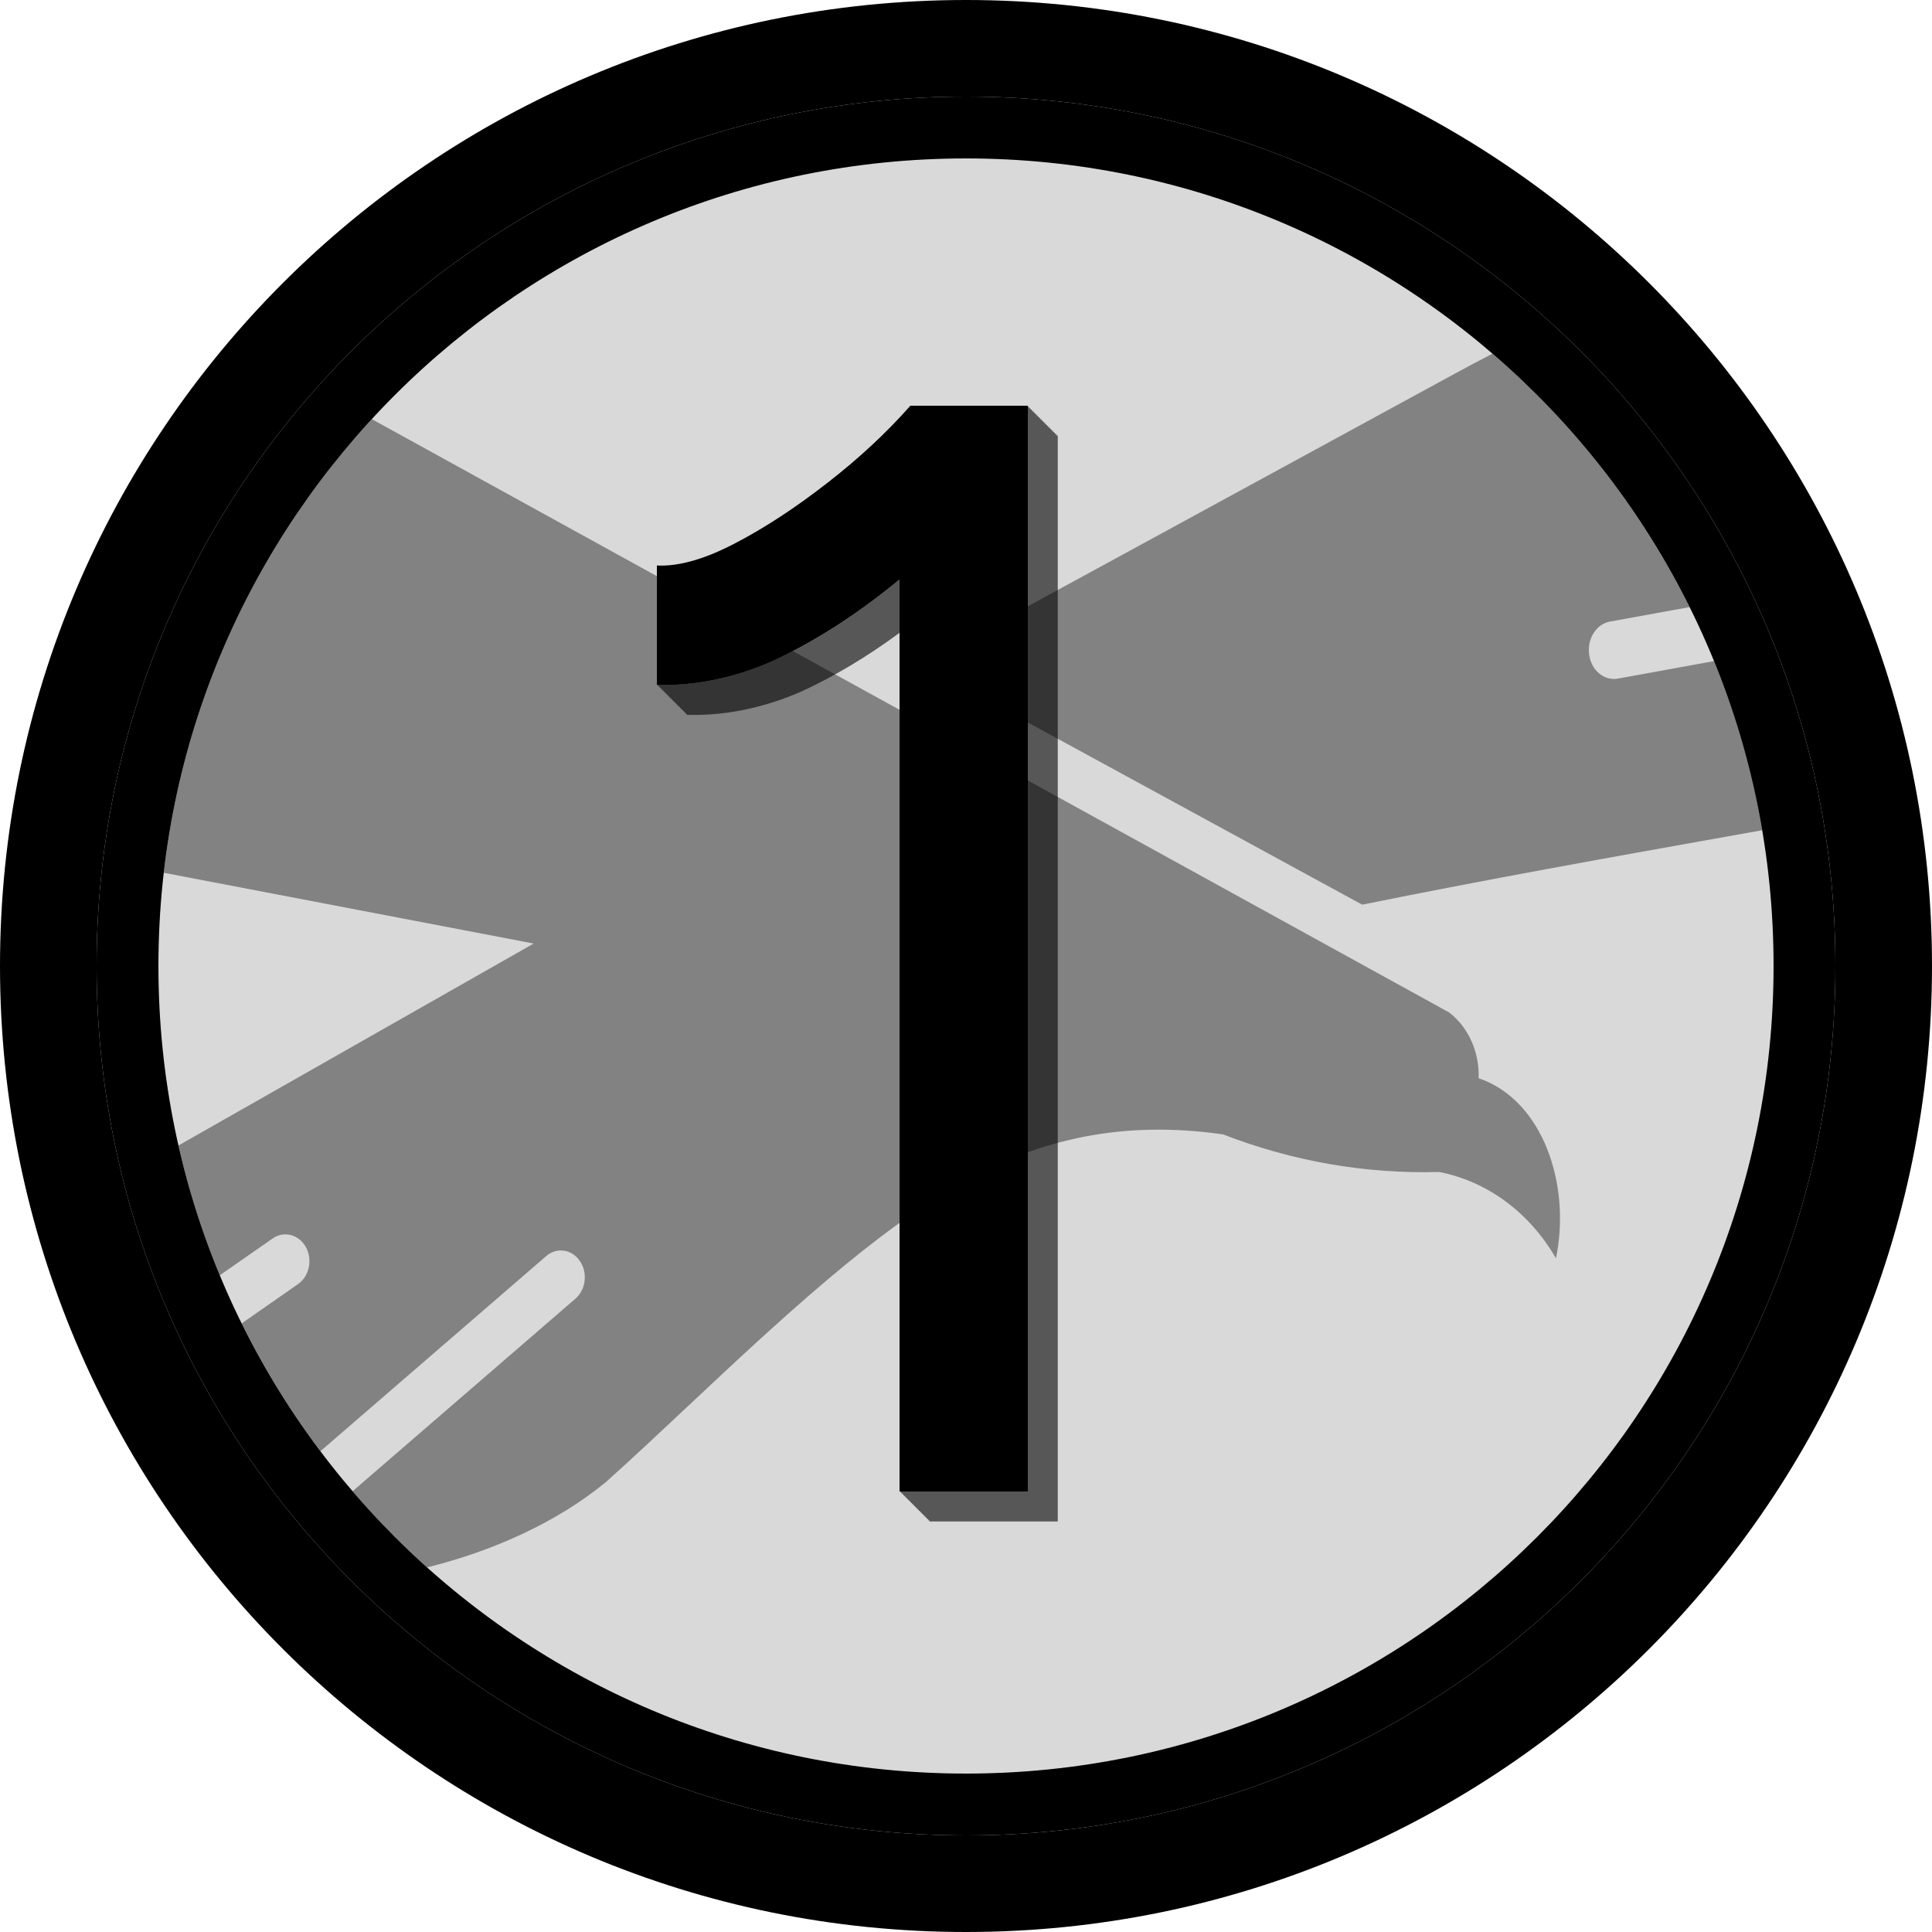
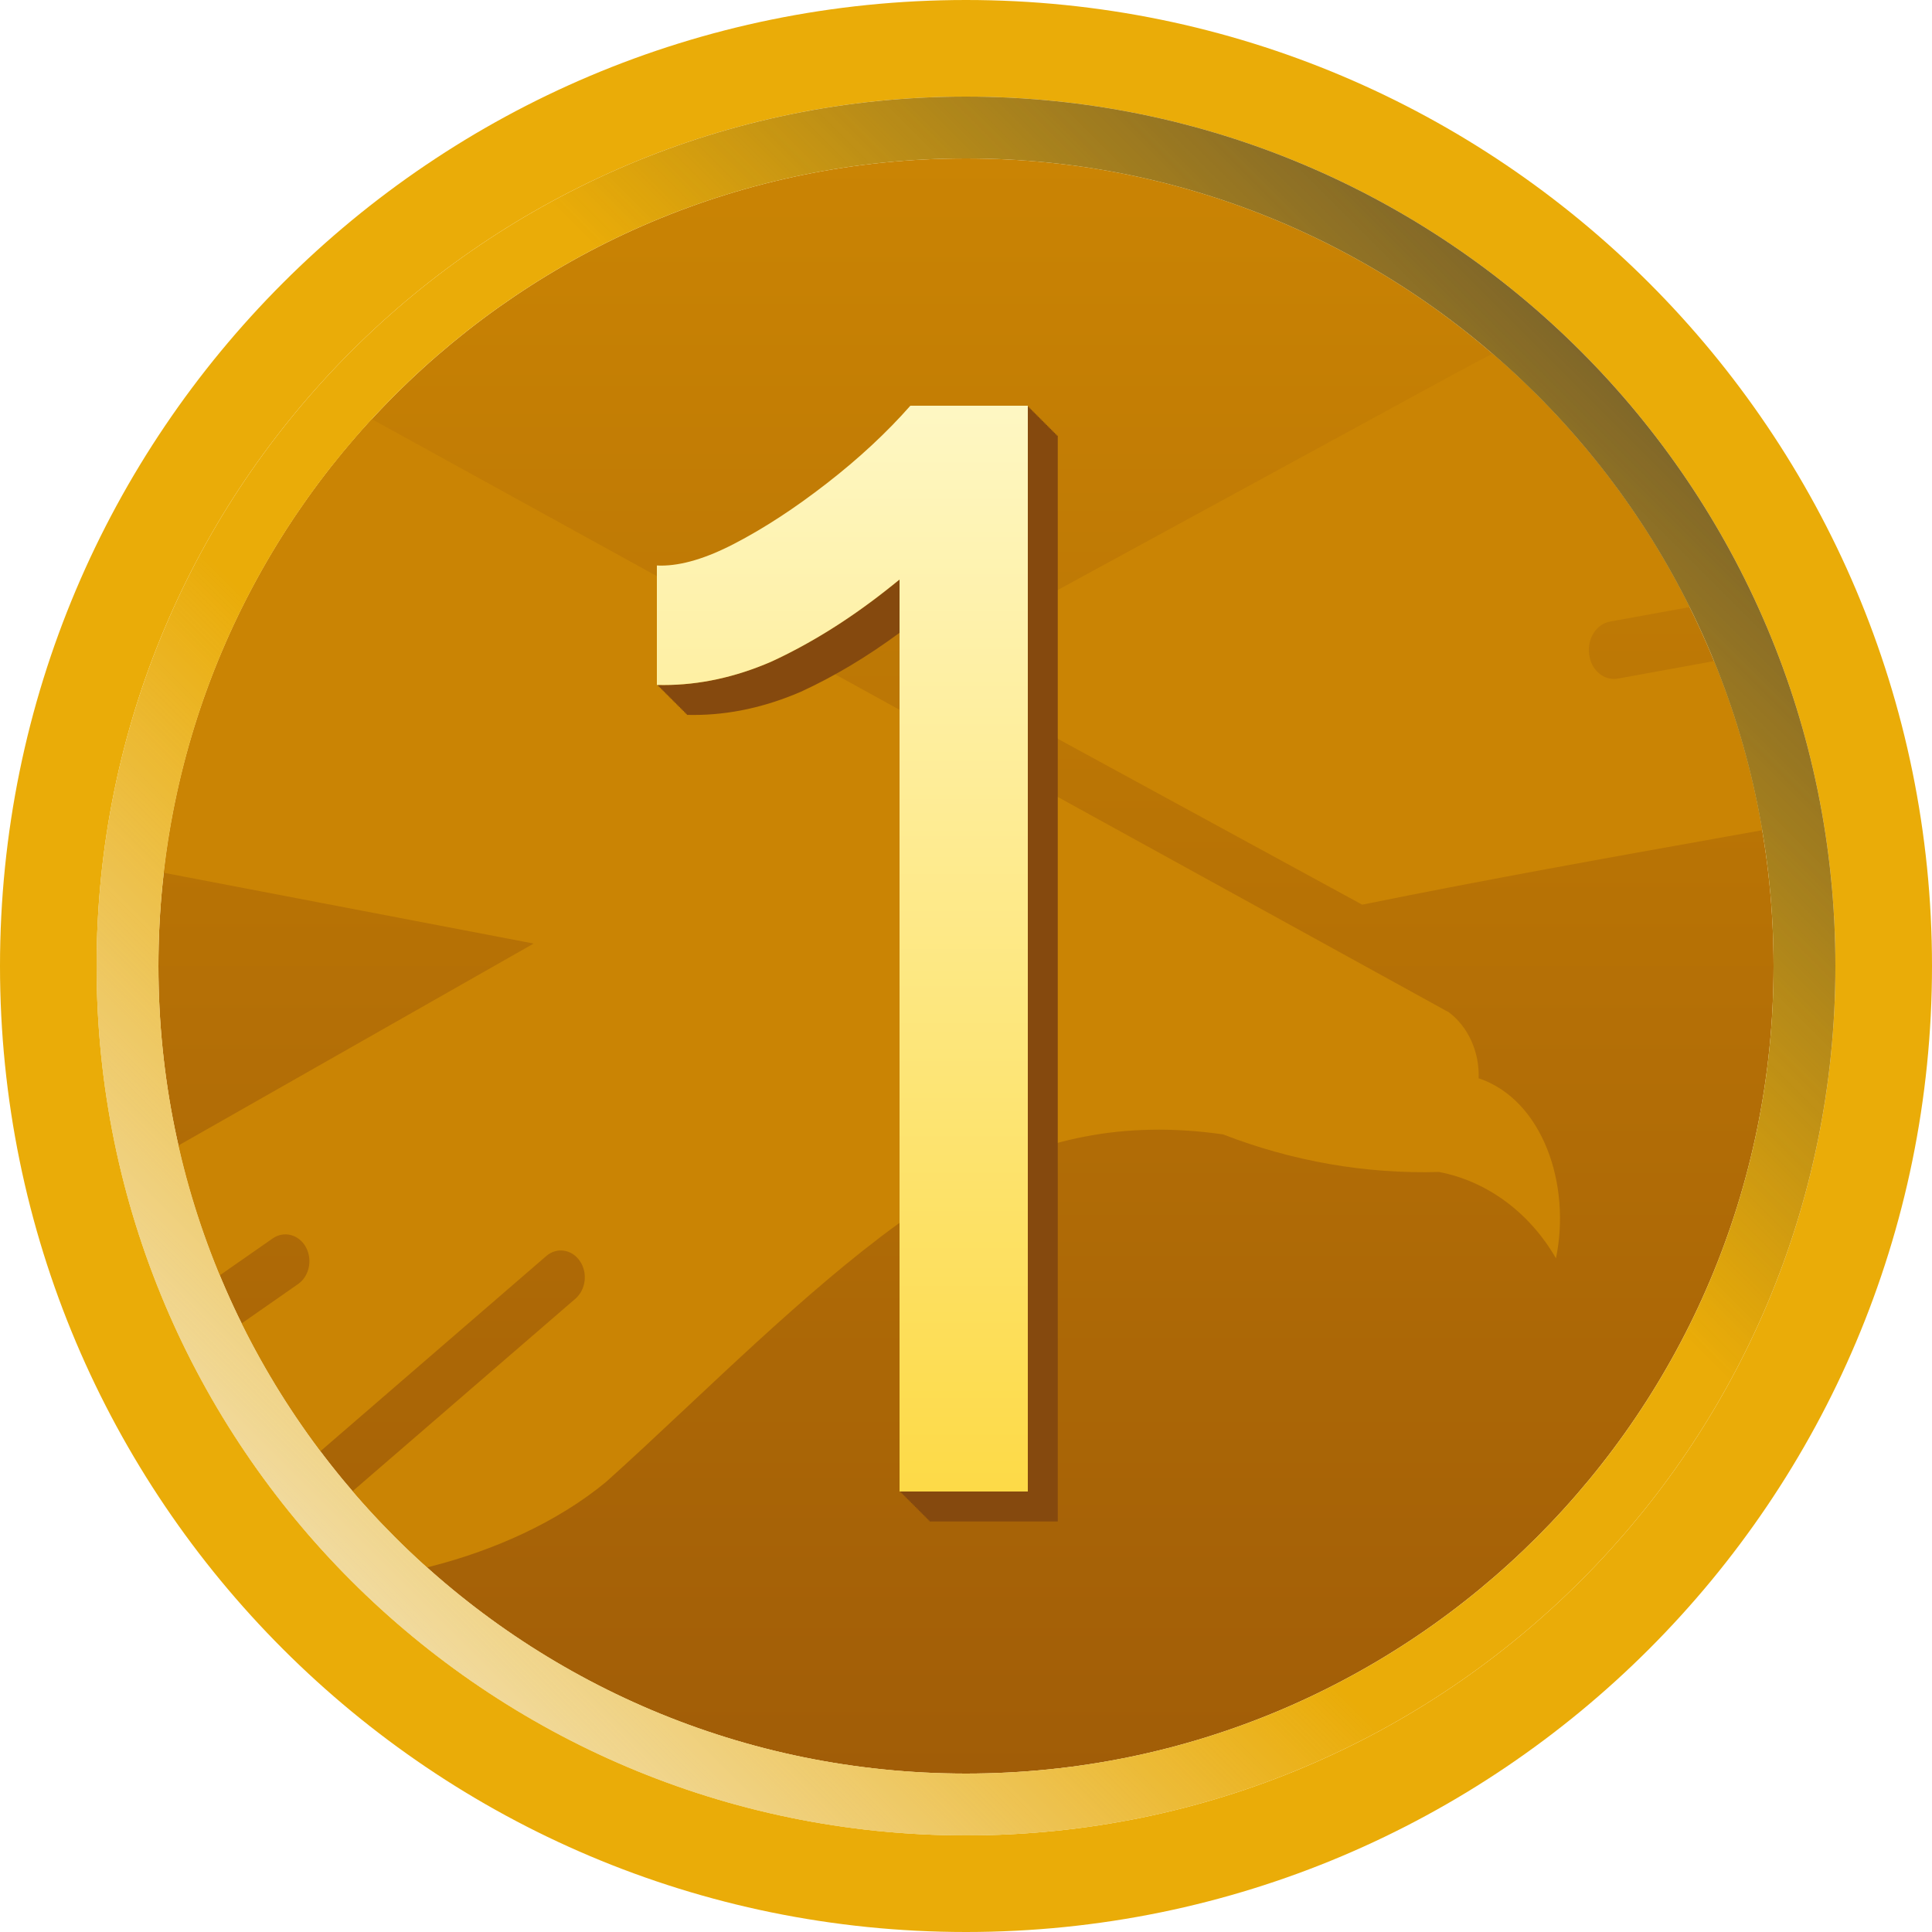
<svg xmlns="http://www.w3.org/2000/svg" width="500" height="500" viewBox="0 0 500 500" fill="none">
-   <path fill-rule="evenodd" clip-rule="evenodd" d="M250 475C374.264 475 475 374.264 475 250C475 125.736 374.264 25 250 25C125.736 25 25 125.736 25 250C25 374.264 125.736 475 250 475ZM250 500C388.071 500 500 388.071 500 250C500 111.929 388.071 0 250 0C111.929 0 0 111.929 0 250C0 388.071 111.929 500 250 500Z" fill="currentColor" />
-   <circle cx="250" cy="250" r="209" fill="currentColor" fill-opacity="0.15" />
-   <path d="M46.18 296.452L138.109 244.189L42.377 225.871C47.556 180.822 67.058 140.13 96.214 108.466C119.298 121.179 142.382 133.896 165.466 146.612C193.696 162.165 221.927 177.717 250.157 193.26L370.531 259.539L375.039 262.029C379.942 265.781 382.904 272.16 382.674 279.051C399.325 284.679 406.63 306.681 402.681 325.647C395.869 313.844 384.911 305.691 372.407 303.304C353.419 303.849 334.498 300.541 316.531 293.582C290.172 289.796 269.112 295.049 250.19 305.35C226.941 318.024 201.173 342.205 177.869 364.074C170.564 370.93 163.501 377.558 156.833 383.534C144.234 393.925 127.659 401.392 110.514 405.646C103.667 399.505 97.227 392.92 91.241 385.935L148.935 336.085C151.634 333.731 152.16 329.365 150.054 326.329C147.981 323.293 144.065 322.713 141.366 325.067L82.917 375.577C75.145 365.253 68.308 354.185 62.531 342.5L77.165 332.298C80.061 330.252 80.949 325.988 79.139 322.713C77.329 319.472 73.479 318.483 70.584 320.496L56.878 330.049C52.407 319.275 48.811 308.047 46.18 296.452Z" fill="currentColor" fill-opacity="0.4" />
-   <path d="M443.591 171.094C449.264 184.998 453.483 199.649 456.058 214.86C452.95 215.416 449.844 215.971 446.738 216.526L446.73 216.527C415.766 222.058 384.808 227.588 352.532 234.126L238.41 171.941L375.961 96.998C379.495 95.073 382.921 93.252 386.268 91.528C407.352 109.674 424.774 131.956 437.276 157.114L416.7 160.855C413.146 161.469 410.711 165.289 411.271 169.382C411.797 173.476 415.121 176.239 418.675 175.625L443.591 171.094Z" fill="currentColor" fill-opacity="0.4" />
-   <path fill-rule="evenodd" clip-rule="evenodd" d="M250 459C365.428 459 459 365.428 459 250C459 134.572 365.428 41 250 41C134.572 41 41 134.572 41 250C41 365.428 134.572 459 250 459ZM250 475C374.264 475 475 374.264 475 250C475 125.736 374.264 25 250 25C125.736 25 25 125.736 25 250C25 374.264 125.736 475 250 475Z" fill="currentColor" />
-   <path fill-rule="evenodd" clip-rule="evenodd" d="M250 459C365.428 459 459 365.428 459 250C459 134.572 365.428 41 250 41C134.572 41 41 134.572 41 250C41 365.428 134.572 459 250 459ZM250 475C374.264 475 475 374.264 475 250C475 125.736 374.264 25 250 25C125.736 25 25 125.736 25 250C25 374.264 125.736 475 250 475Z" fill="currentColor" fill-opacity="0.2" />
-   <path d="M232.8 149.98V163.77C224.42 169.96 215.93 175.03 207.35 178.99C198.07 183.01 188.78 185.03 179.5 185.03C178.92 185.03 178.33 185.03 177.75 185.01V184.77C177.67 184.77 177.58 184.77 177.5 184.76V184.52C177.42 184.52 177.33 184.52 177.25 184.51V184.27C177.17 184.27 177.08 184.27 177 184.26V184.02C176.92 184.02 176.83 184.02 176.75 184.01V183.77C176.67 183.77 176.58 183.77 176.5 183.76V183.52C176.42 183.52 176.33 183.52 176.25 183.51V183.27C176.17 183.27 176.08 183.27 176 183.26V183.02C175.92 183.02 175.83 183.02 175.75 183.01V182.77C175.67 182.77 175.58 182.77 175.5 182.76V182.52C175.42 182.52 175.33 182.52 175.25 182.51V182.27C175.17 182.27 175.08 182.27 175 182.26V182.02C174.92 182.02 174.83 182.02 174.75 182.01V181.77C174.67 181.77 174.58 181.77 174.5 181.76V181.52C174.42 181.52 174.33 181.52 174.25 181.51V181.27C174.17 181.27 174.08 181.27 174 181.26V181.02C173.92 181.02 173.83 181.02 173.75 181.01V180.77C173.67 180.77 173.58 180.77 173.5 180.76V180.52C173.42 180.52 173.33 180.52 173.25 180.51V180.27C173.17 180.27 173.08 180.27 173 180.26V180.02C172.92 180.02 172.83 180.02 172.75 180.01V179.77C172.67 179.77 172.58 179.77 172.5 179.76V179.52C172.42 179.52 172.33 179.52 172.25 179.51V179.27C172.17 179.27 172.08 179.27 172 179.26V179.02C171.92 179.02 171.83 179.02 171.75 179.01V178.77C171.67 178.77 171.58 178.77 171.5 178.76V178.52C171.42 178.52 171.33 178.52 171.25 178.51V178.27C171.17 178.27 171.08 178.27 171 178.26V178.02C170.92 178.02 170.83 178.02 170.75 178.01V177.77C170.67 177.77 170.58 177.77 170.5 177.76V177.52C170.42 177.52 170.33 177.52 170.25 177.51V177.26C170.75 177.28 171.25 177.28 171.75 177.28C181.03 177.28 190.32 175.26 199.6 171.24C209.47 166.69 219.2 160.67 228.8 153.17C230.14 152.12 231.48 151.06 232.8 149.98Z" fill="currentColor" fill-opacity="0.6" />
-   <path d="M273.75 112.75V393.75H240.55V393.5H240.3V393.25H240.05V393H239.8V392.75H239.55V392.5H239.3V392.25H239.05V392H238.8V391.75H238.55V391.5H238.3V391.25H238.05V391H237.8V390.75H237.55V390.5H237.3V390.25H237.05V390H236.8V389.75H236.55V389.5H236.3V389.25H236.05V389H235.8V388.75H235.55V388.5H235.3V388.25H235.05V388H234.8V387.75H234.55V387.5H234.3V387.25H234.05V387H233.8V386.75H233.55V386.5H233.3V386.25H233.05V386H266V105.25H266.25V105.5H266.5V105.75H266.75V106H267V106.25H267.25V106.5H267.5V106.75H267.75V107H268V107.25H268.25V107.5H268.5V107.75H268.75V108H269V108.25H269.25V108.5H269.5V108.75H269.75V109H270V109.25H270.25V109.5H270.5V109.75H270.75V110H271V110.25H271.25V110.5H271.5V110.75H271.75V111H272V111.25H272.25V111.5H272.5V111.75H272.75V112H273V112.25H273.25V112.5H273.5V112.75H273.75Z" fill="currentColor" fill-opacity="0.6" />
-   <path d="M266 105V386H232.8V163.77C232.88 163.71 232.72 163.83 232.8 163.77V149.98C231.48 151.06 230.14 152.12 228.8 153.17C219.2 160.67 209.47 166.69 199.6 171.24C190.32 175.26 181.03 177.28 171.75 177.28C171.25 177.28 170.75 177.28 170.25 177.26C170.17 177.27 170.08 177.26 170 177.26V146.35C170.35 146.38 170.71 146.38 171.07 146.38C176.44 146.38 182.76 144.49 190 140.73C197.74 136.72 205.74 131.5 214 125.07C222.27 118.65 229.47 111.96 235.6 105H266Z" fill="currentColor" />
+   <path fill-rule="evenodd" clip-rule="evenodd" d="M250 475C374.264 475 475 374.264 475 250C475 125.736 374.264 25 250 25C125.736 25 25 125.736 25 250C25 374.264 125.736 475 250 475ZM250 500C388.071 500 500 388.071 500 250C500 111.929 388.071 0 250 0C111.929 0 0 111.929 0 250C0 388.071 111.929 500 250 500Z" fill="#EAAC08" />
+   <circle cx="250" cy="250" r="209" fill="url(#paint0_linear_177_99)" />
+   <path d="M46.18 296.452L138.109 244.189L42.377 225.871C47.556 180.822 67.058 140.13 96.214 108.466C119.298 121.179 142.382 133.896 165.466 146.612C193.696 162.165 221.927 177.717 250.157 193.26L370.531 259.539L375.039 262.029C379.942 265.781 382.904 272.16 382.674 279.051C399.325 284.679 406.63 306.681 402.681 325.647C395.869 313.844 384.911 305.691 372.407 303.304C353.419 303.849 334.498 300.541 316.531 293.582C290.172 289.796 269.112 295.049 250.19 305.35C226.941 318.024 201.173 342.205 177.869 364.074C170.564 370.93 163.501 377.558 156.833 383.534C144.234 393.925 127.659 401.392 110.514 405.646C103.667 399.505 97.227 392.92 91.241 385.935L148.935 336.085C151.634 333.731 152.16 329.365 150.054 326.329C147.981 323.293 144.065 322.713 141.366 325.067L82.917 375.577C75.145 365.253 68.308 354.185 62.531 342.5L77.165 332.298C80.061 330.252 80.949 325.988 79.139 322.713C77.329 319.472 73.479 318.483 70.584 320.496L56.878 330.049C52.407 319.275 48.811 308.047 46.18 296.452Z" fill="#CA8404" />
+   <path d="M443.591 171.094C449.264 184.998 453.483 199.649 456.058 214.86C452.95 215.416 449.844 215.971 446.738 216.526L446.73 216.527C415.766 222.058 384.808 227.588 352.532 234.126L238.41 171.941L375.961 96.998C379.495 95.073 382.921 93.252 386.268 91.528C407.352 109.674 424.774 131.956 437.276 157.114L416.7 160.855C413.146 161.469 410.711 165.289 411.271 169.382C411.797 173.476 415.121 176.239 418.675 175.625L443.591 171.094Z" fill="#CA8404" />
+   <path fill-rule="evenodd" clip-rule="evenodd" d="M250 459C365.428 459 459 365.428 459 250C459 134.572 365.428 41 250 41C134.572 41 41 134.572 41 250C41 365.428 134.572 459 250 459ZM250 475C374.264 475 475 374.264 475 250C475 125.736 374.264 25 250 25C125.736 25 25 125.736 25 250C25 374.264 125.736 475 250 475Z" fill="#EAAC08" />
+   <path fill-rule="evenodd" clip-rule="evenodd" d="M250 459C365.428 459 459 365.428 459 250C459 134.572 365.428 41 250 41C134.572 41 41 134.572 41 250C41 365.428 134.572 459 250 459ZM250 475C374.264 475 475 374.264 475 250C475 125.736 374.264 25 250 25C125.736 25 25 125.736 25 250C25 374.264 125.736 475 250 475Z" fill="url(#paint1_linear_177_99)" />
+   <path fill-rule="evenodd" clip-rule="evenodd" d="M250 459C365.428 459 459 365.428 459 250C459 134.572 365.428 41 250 41C134.572 41 41 134.572 41 250C41 365.428 134.572 459 250 459ZM250 475C374.264 475 475 374.264 475 250C475 125.736 374.264 25 250 25C125.736 25 25 125.736 25 250C25 374.264 125.736 475 250 475Z" fill="url(#paint2_linear_177_99)" />
+   <path d="M232.8 149.98V163.77C224.42 169.96 215.93 175.03 207.35 178.99C198.07 183.01 188.78 185.03 179.5 185.03C178.92 185.03 178.33 185.03 177.75 185.01V184.77C177.67 184.77 177.58 184.77 177.5 184.76V184.52C177.42 184.52 177.33 184.52 177.25 184.51V184.27C177.17 184.27 177.08 184.27 177 184.26V184.02C176.92 184.02 176.83 184.02 176.75 184.01V183.77C176.67 183.77 176.58 183.77 176.5 183.76V183.52C176.42 183.52 176.33 183.52 176.25 183.51V183.27C176.17 183.27 176.08 183.27 176 183.26V183.02C175.92 183.02 175.83 183.02 175.75 183.01V182.77C175.67 182.77 175.58 182.77 175.5 182.76V182.52C175.42 182.52 175.33 182.52 175.25 182.51V182.27C175.17 182.27 175.08 182.27 175 182.26V182.02C174.92 182.02 174.83 182.02 174.75 182.01V181.77C174.67 181.77 174.58 181.77 174.5 181.76V181.52C174.42 181.52 174.33 181.52 174.25 181.51V181.27C174.17 181.27 174.08 181.27 174 181.26V181.02C173.92 181.02 173.83 181.02 173.75 181.01V180.77C173.67 180.77 173.58 180.77 173.5 180.76V180.52C173.42 180.52 173.33 180.52 173.25 180.51V180.27C173.17 180.27 173.08 180.27 173 180.26V180.02C172.92 180.02 172.83 180.02 172.75 180.01V179.77C172.67 179.77 172.58 179.77 172.5 179.76V179.52C172.42 179.52 172.33 179.52 172.25 179.51V179.27C172.17 179.27 172.08 179.27 172 179.26V179.02C171.92 179.02 171.83 179.02 171.75 179.01V178.77C171.67 178.77 171.58 178.77 171.5 178.76V178.52C171.42 178.52 171.33 178.52 171.25 178.51V178.27C171.17 178.27 171.08 178.27 171 178.26V178.02C170.92 178.02 170.83 178.02 170.75 178.01V177.77C170.67 177.77 170.58 177.77 170.5 177.76V177.52C170.42 177.52 170.33 177.52 170.25 177.51V177.26C170.75 177.28 171.25 177.28 171.75 177.28C181.03 177.28 190.32 175.26 199.6 171.24C209.47 166.69 219.2 160.67 228.8 153.17C230.14 152.12 231.48 151.06 232.8 149.98Z" fill="#85490E" />
+   <path d="M273.75 112.75V393.75H240.55V393.5H240.3V393.25H240.05V393H239.8V392.75H239.55V392.5H239.3V392.25H239.05V392H238.8V391.75H238.55V391.5H238.3V391.25H238.05V391H237.8V390.75H237.55V390.5H237.3V390.25H237.05V390H236.8V389.75H236.55V389.5H236.3V389.25H236.05V389H235.8V388.75H235.55V388.5H235.3V388.25H235.05V388H234.8V387.75H234.55V387.5H234.3V387.25H234.05V387H233.8V386.75H233.55V386.5H233.3V386.25H233.05V386H266V105.25H266.25V105.5H266.5V105.75H266.75V106H267V106.25H267.25V106.5H267.5V106.75H267.75V107H268V107.25H268.25V107.5H268.5V107.75H268.75V108H269V108.25H269.25V108.5H269.5V108.75H269.75V109H270V109.25H270.25V109.5H270.5V109.75H270.75V110H271V110.25H271.25V110.5H271.5V110.75H271.75V111H272V111.25H272.25V111.5H272.5V111.75H272.75V112H273V112.25H273.25V112.5H273.5V112.75H273.75Z" fill="#85490E" />
+   <path d="M266 105V386H232.8V163.77C232.88 163.71 232.72 163.83 232.8 163.77V149.98C231.48 151.06 230.14 152.12 228.8 153.17C219.2 160.67 209.47 166.69 199.6 171.24C190.32 175.26 181.03 177.28 171.75 177.28C171.25 177.28 170.75 177.28 170.25 177.26C170.17 177.27 170.08 177.26 170 177.26V146.35C170.35 146.38 170.71 146.38 171.07 146.38C176.44 146.38 182.76 144.49 190 140.73C197.74 136.72 205.74 131.5 214 125.07C222.27 118.65 229.47 111.96 235.6 105H266Z" fill="url(#paint3_linear_177_99)" />
+   <defs>
+     <linearGradient id="paint0_linear_177_99" x1="250" y1="41" x2="250" y2="459" gradientUnits="userSpaceOnUse">
+       <stop stop-color="#CA8404" />
+       <stop offset="1" stop-color="#A15D07" />
+     </linearGradient>
+     <linearGradient id="paint1_linear_177_99" x1="475" y1="25" x2="25" y2="475" gradientUnits="userSpaceOnUse">
+       <stop stop-color="#44403C" />
+       <stop offset="0.4" stop-color="#44403C" stop-opacity="0" />
+     </linearGradient>
+     <linearGradient id="paint2_linear_177_99" x1="475" y1="25" x2="25" y2="475" gradientUnits="userSpaceOnUse">
+       <stop offset="0.6" stop-color="#F5F5F4" stop-opacity="0" />
+       <stop offset="1" stop-color="#F5F5F4" />
+     </linearGradient>
+     <linearGradient id="paint3_linear_177_99" x1="218" y1="105" x2="218" y2="386" gradientUnits="userSpaceOnUse">
+       <stop stop-color="#FEF7C3" />
+       <stop offset="1" stop-color="#FDDA47" />
+     </linearGradient>
+   </defs>
</svg>
